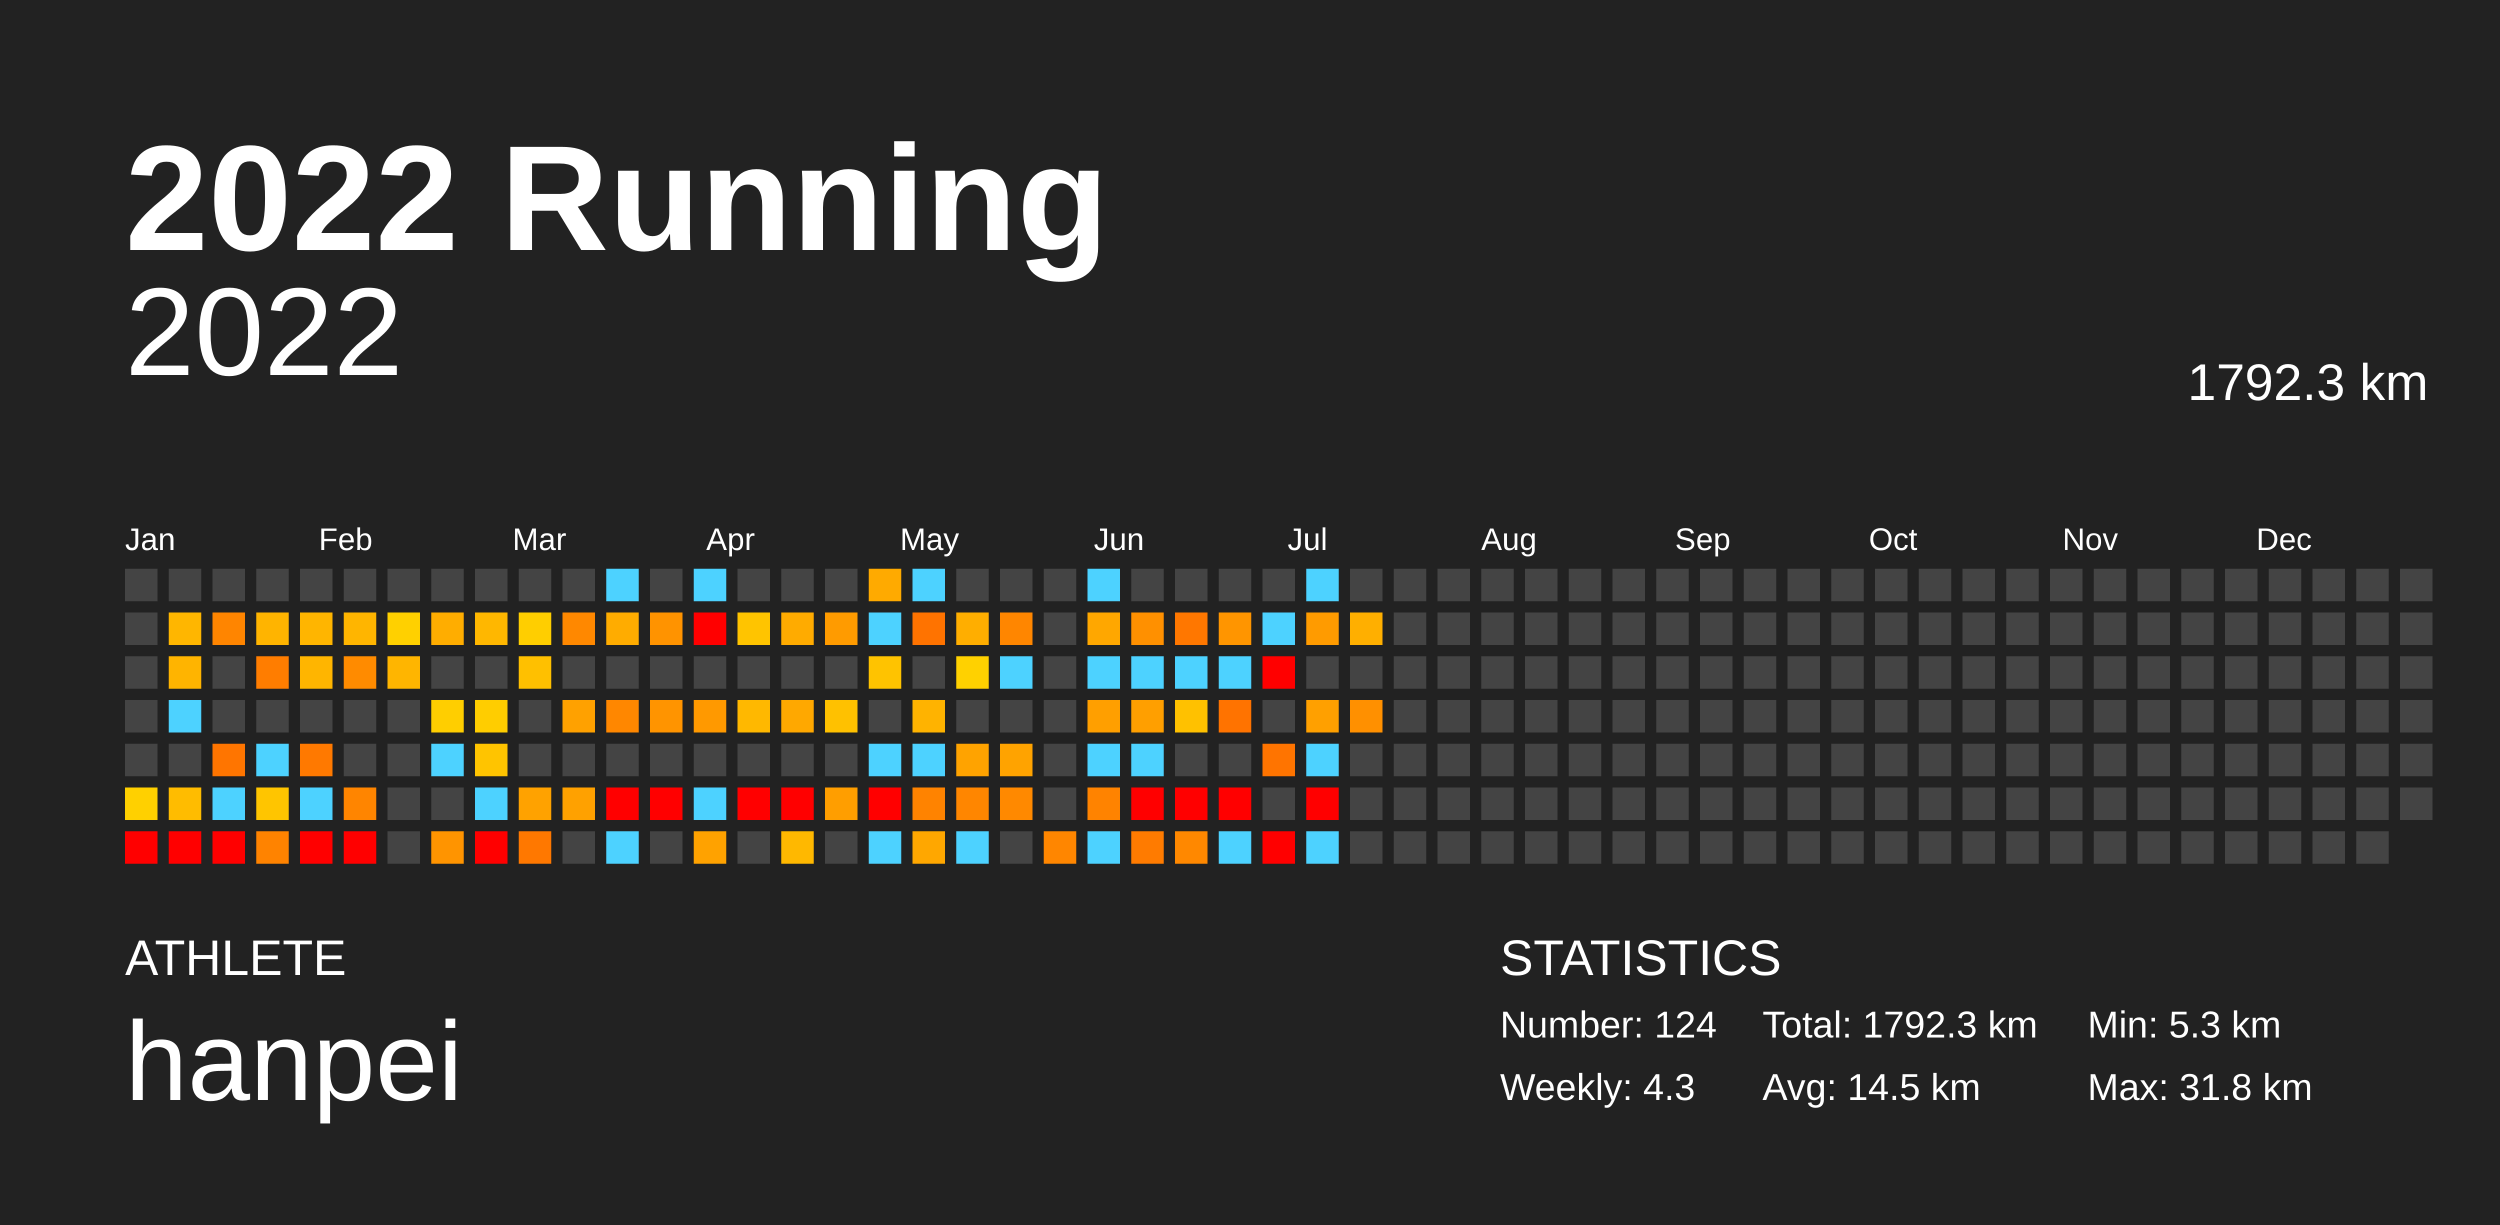
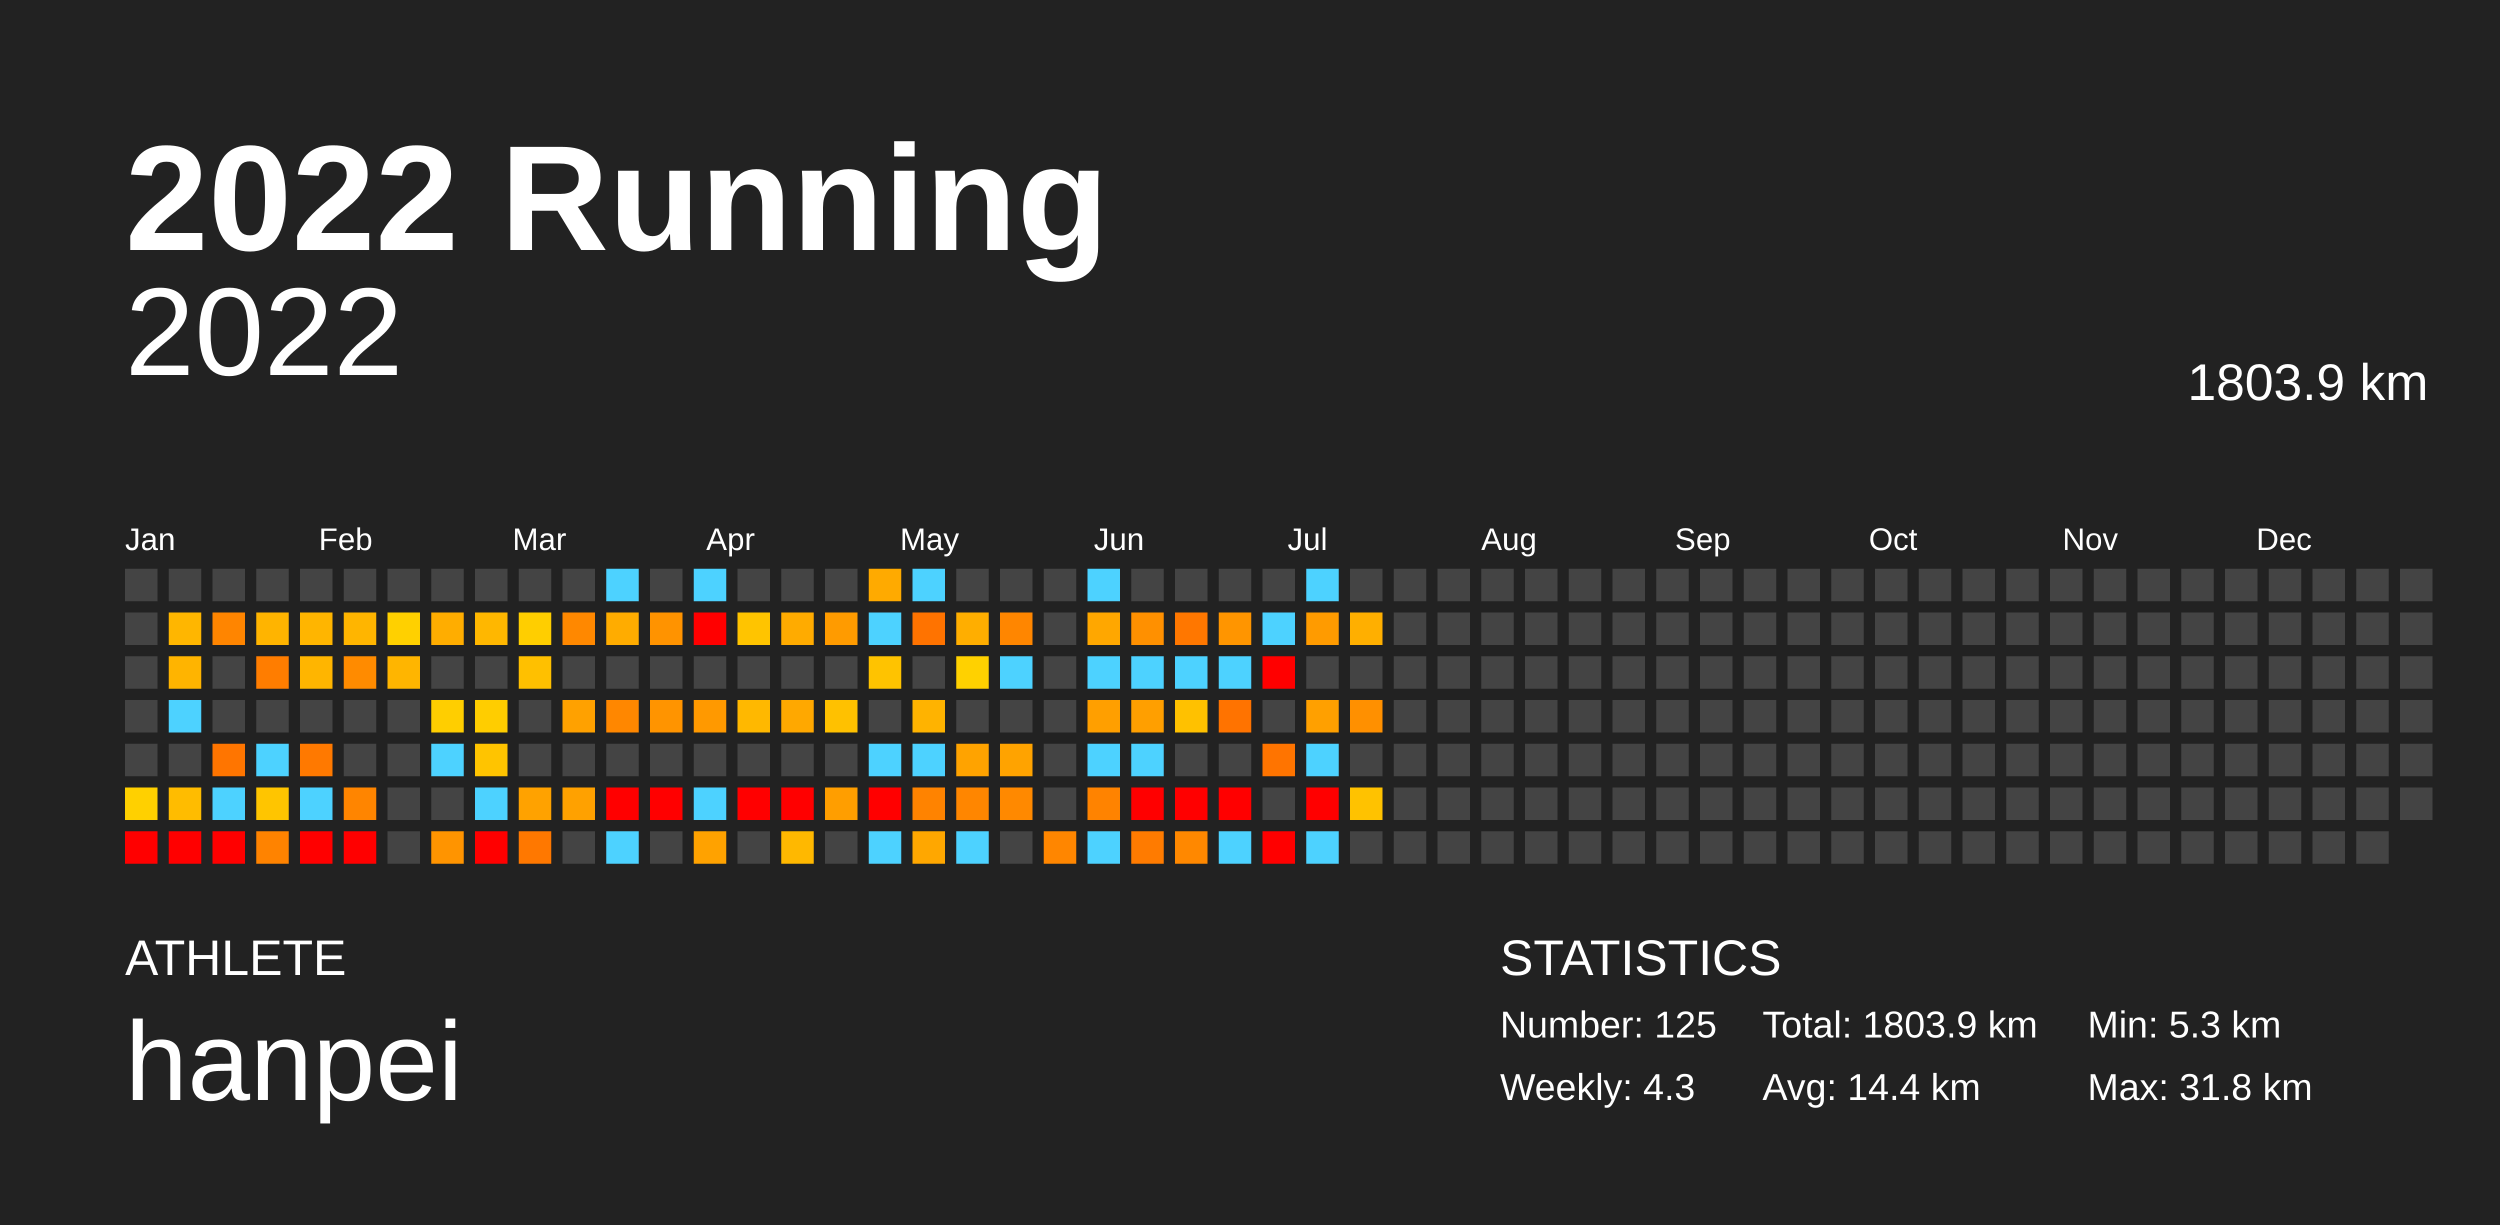
<svg xmlns="http://www.w3.org/2000/svg" baseProfile="full" height="98mm" version="1.1" viewBox="0,0,200,98" width="200mm">
  <defs />
  <rect fill="#222222" height="98" width="200" x="0" y="0" />
  <text fill="#FFFFFF" style="font-size:12px; font-family:Arial; font-weight:bold;" x="10" y="20">2022 Running</text>
  <text fill="#FFFFFF" style="font-size:4px; font-family:Arial" x="10" y="78">ATHLETE</text>
  <text fill="#FFFFFF" style="font-size:9px; font-family:Arial" x="10" y="88">hanpei</text>
  <text fill="#FFFFFF" style="font-size:4px; font-family:Arial" x="120" y="78">STATISTICS</text>
-   <text fill="#FFFFFF" style="font-size:3px; font-family:Arial" x="120" y="83">Number: 124</text>
+   <text fill="#FFFFFF" style="font-size:3px; font-family:Arial" x="120" y="83">Number: 125</text>
  <text fill="#FFFFFF" style="font-size:3px; font-family:Arial" x="120" y="88">Weekly: 4.3</text>
-   <text fill="#FFFFFF" style="font-size:3px; font-family:Arial" x="141" y="83">Total: 1792.3 km</text>
-   <text fill="#FFFFFF" style="font-size:3px; font-family:Arial" x="141" y="88">Avg: 14.5 km</text>
+   <text fill="#FFFFFF" style="font-size:3px; font-family:Arial" x="141" y="83">Total: 1803.9 km</text>
+   <text fill="#FFFFFF" style="font-size:3px; font-family:Arial" x="141" y="88">Avg: 14.4 km</text>
  <text fill="#FFFFFF" style="font-size:3px; font-family:Arial" x="167" y="83">Min: 5.3 km</text>
  <text fill="#FFFFFF" style="font-size:3px; font-family:Arial" x="167" y="88">Max: 31.8 km</text>
  <text alignment-baseline="hanging" fill="#FFFFFF" style="font-size:10.0px; font-family:Arial;" x="10" y="30">2022</text>
-   <text alignment-baseline="hanging" fill="#FFFFFF" style="font-size:4.125px; font-family:Arial;" x="175" y="32">1792.3 km</text>
+   <text alignment-baseline="hanging" fill="#FFFFFF" style="font-size:4.125px; font-family:Arial;" x="175" y="32">1803.9 km</text>
  <text fill="#FFFFFF" style="font-size:2.5px; font-family:Arial" x="10.0" y="44">Jan</text>
  <text fill="#FFFFFF" style="font-size:2.5px; font-family:Arial" x="25.5" y="44">Feb</text>
  <text fill="#FFFFFF" style="font-size:2.5px; font-family:Arial" x="41.0" y="44">Mar</text>
  <text fill="#FFFFFF" style="font-size:2.5px; font-family:Arial" x="56.5" y="44">Apr</text>
  <text fill="#FFFFFF" style="font-size:2.5px; font-family:Arial" x="72.0" y="44">May</text>
  <text fill="#FFFFFF" style="font-size:2.5px; font-family:Arial" x="87.5" y="44">Jun</text>
  <text fill="#FFFFFF" style="font-size:2.5px; font-family:Arial" x="103.0" y="44">Jul</text>
  <text fill="#FFFFFF" style="font-size:2.5px; font-family:Arial" x="118.5" y="44">Aug</text>
  <text fill="#FFFFFF" style="font-size:2.5px; font-family:Arial" x="134.0" y="44">Sep</text>
  <text fill="#FFFFFF" style="font-size:2.5px; font-family:Arial" x="149.5" y="44">Oct</text>
  <text fill="#FFFFFF" style="font-size:2.5px; font-family:Arial" x="165.0" y="44">Nov</text>
  <text fill="#FFFFFF" style="font-size:2.5px; font-family:Arial" x="180.5" y="44">Dec</text>
  <rect fill="#444444" height="2.6" width="2.6" x="10.0" y="45.5" />
  <rect fill="#444444" height="2.6" width="2.6" x="10.0" y="49.0" />
  <rect fill="#444444" height="2.6" width="2.6" x="10.0" y="52.5" />
  <rect fill="#444444" height="2.6" width="2.6" x="10.0" y="56.0" />
  <rect fill="#444444" height="2.6" width="2.6" x="10.0" y="59.5" />
  <rect fill="#ffd000" height="2.6" width="2.6" x="10.0" y="63.0" />
  <rect fill="red" height="2.6" width="2.6" x="10.0" y="66.5" />
  <rect fill="#444444" height="2.6" width="2.6" x="13.5" y="45.5" />
  <rect fill="#ffb600" height="2.6" width="2.6" x="13.5" y="49.0" />
  <rect fill="#ffb400" height="2.6" width="2.6" x="13.5" y="52.5" />
  <rect fill="#4dd2ff" height="2.6" width="2.6" x="13.5" y="56.0" />
  <rect fill="#444444" height="2.6" width="2.6" x="13.5" y="59.5" />
  <rect fill="#ffbc00" height="2.6" width="2.6" x="13.5" y="63.0" />
  <rect fill="red" height="2.6" width="2.6" x="13.5" y="66.5" />
  <rect fill="#444444" height="2.6" width="2.6" x="17.0" y="45.5" />
  <rect fill="#ff8500" height="2.6" width="2.6" x="17.0" y="49.0" />
  <rect fill="#444444" height="2.6" width="2.6" x="17.0" y="52.5" />
  <rect fill="#444444" height="2.6" width="2.6" x="17.0" y="56.0" />
  <rect fill="#ff7500" height="2.6" width="2.6" x="17.0" y="59.5" />
  <rect fill="#4dd2ff" height="2.6" width="2.6" x="17.0" y="63.0" />
  <rect fill="red" height="2.6" width="2.6" x="17.0" y="66.5" />
  <rect fill="#444444" height="2.6" width="2.6" x="20.5" y="45.5" />
  <rect fill="#ffb400" height="2.6" width="2.6" x="20.5" y="49.0" />
  <rect fill="#ff7d00" height="2.6" width="2.6" x="20.5" y="52.5" />
  <rect fill="#444444" height="2.6" width="2.6" x="20.5" y="56.0" />
  <rect fill="#4dd2ff" height="2.6" width="2.6" x="20.5" y="59.5" />
  <rect fill="#ffc500" height="2.6" width="2.6" x="20.5" y="63.0" />
  <rect fill="#ff8300" height="2.6" width="2.6" x="20.5" y="66.5" />
  <rect fill="#444444" height="2.6" width="2.6" x="24.0" y="45.5" />
  <rect fill="#ffb500" height="2.6" width="2.6" x="24.0" y="49.0" />
  <rect fill="#ffb500" height="2.6" width="2.6" x="24.0" y="52.5" />
  <rect fill="#444444" height="2.6" width="2.6" x="24.0" y="56.0" />
  <rect fill="#ff7900" height="2.6" width="2.6" x="24.0" y="59.5" />
  <rect fill="#4dd2ff" height="2.6" width="2.6" x="24.0" y="63.0" />
  <rect fill="red" height="2.6" width="2.6" x="24.0" y="66.5" />
  <rect fill="#444444" height="2.6" width="2.6" x="27.5" y="45.5" />
  <rect fill="#ffb500" height="2.6" width="2.6" x="27.5" y="49.0" />
  <rect fill="#ff8b00" height="2.6" width="2.6" x="27.5" y="52.5" />
  <rect fill="#444444" height="2.6" width="2.6" x="27.5" y="56.0" />
  <rect fill="#444444" height="2.6" width="2.6" x="27.5" y="59.5" />
  <rect fill="#ff8500" height="2.6" width="2.6" x="27.5" y="63.0" />
  <rect fill="red" height="2.6" width="2.6" x="27.5" y="66.5" />
  <rect fill="#444444" height="2.6" width="2.6" x="31.0" y="45.5" />
  <rect fill="#ffd000" height="2.6" width="2.6" x="31.0" y="49.0" />
  <rect fill="#ffb500" height="2.6" width="2.6" x="31.0" y="52.5" />
  <rect fill="#444444" height="2.6" width="2.6" x="31.0" y="56.0" />
  <rect fill="#444444" height="2.6" width="2.6" x="31.0" y="59.5" />
  <rect fill="#444444" height="2.6" width="2.6" x="31.0" y="63.0" />
  <rect fill="#444444" height="2.6" width="2.6" x="31.0" y="66.5" />
  <rect fill="#444444" height="2.6" width="2.6" x="34.5" y="45.5" />
  <rect fill="#ffad00" height="2.6" width="2.6" x="34.5" y="49.0" />
  <rect fill="#444444" height="2.6" width="2.6" x="34.5" y="52.5" />
  <rect fill="#ffce00" height="2.6" width="2.6" x="34.5" y="56.0" />
  <rect fill="#4dd2ff" height="2.6" width="2.6" x="34.5" y="59.5" />
  <rect fill="#444444" height="2.6" width="2.6" x="34.5" y="63.0" />
  <rect fill="#ff9400" height="2.6" width="2.6" x="34.5" y="66.5" />
  <rect fill="#444444" height="2.6" width="2.6" x="38.0" y="45.5" />
  <rect fill="#ffb700" height="2.6" width="2.6" x="38.0" y="49.0" />
  <rect fill="#444444" height="2.6" width="2.6" x="38.0" y="52.5" />
  <rect fill="#ffcd00" height="2.6" width="2.6" x="38.0" y="56.0" />
  <rect fill="#ffc400" height="2.6" width="2.6" x="38.0" y="59.5" />
  <rect fill="#4dd2ff" height="2.6" width="2.6" x="38.0" y="63.0" />
  <rect fill="red" height="2.6" width="2.6" x="38.0" y="66.5" />
  <rect fill="#444444" height="2.6" width="2.6" x="41.5" y="45.5" />
  <rect fill="#ffce00" height="2.6" width="2.6" x="41.5" y="49.0" />
  <rect fill="#ffc000" height="2.6" width="2.6" x="41.5" y="52.5" />
  <rect fill="#444444" height="2.6" width="2.6" x="41.5" y="56.0" />
  <rect fill="#444444" height="2.6" width="2.6" x="41.5" y="59.5" />
  <rect fill="#ffa200" height="2.6" width="2.6" x="41.5" y="63.0" />
  <rect fill="#ff7800" height="2.6" width="2.6" x="41.5" y="66.5" />
  <rect fill="#444444" height="2.6" width="2.6" x="45.0" y="45.5" />
  <rect fill="#ff8800" height="2.6" width="2.6" x="45.0" y="49.0" />
  <rect fill="#444444" height="2.6" width="2.6" x="45.0" y="52.5" />
  <rect fill="#ffa100" height="2.6" width="2.6" x="45.0" y="56.0" />
  <rect fill="#444444" height="2.6" width="2.6" x="45.0" y="59.5" />
  <rect fill="#ffa100" height="2.6" width="2.6" x="45.0" y="63.0" />
  <rect fill="#444444" height="2.6" width="2.6" x="45.0" y="66.5" />
  <rect fill="#4dd2ff" height="2.6" width="2.6" x="48.5" y="45.5" />
  <rect fill="#ffac00" height="2.6" width="2.6" x="48.5" y="49.0" />
  <rect fill="#444444" height="2.6" width="2.6" x="48.5" y="52.5" />
  <rect fill="#ff8700" height="2.6" width="2.6" x="48.5" y="56.0" />
  <rect fill="#444444" height="2.6" width="2.6" x="48.5" y="59.5" />
  <rect fill="red" height="2.6" width="2.6" x="48.5" y="63.0" />
  <rect fill="#4dd2ff" height="2.6" width="2.6" x="48.5" y="66.5" />
  <rect fill="#444444" height="2.6" width="2.6" x="52.0" y="45.5" />
  <rect fill="#ff9300" height="2.6" width="2.6" x="52.0" y="49.0" />
  <rect fill="#444444" height="2.6" width="2.6" x="52.0" y="52.5" />
  <rect fill="#ff9400" height="2.6" width="2.6" x="52.0" y="56.0" />
  <rect fill="#444444" height="2.6" width="2.6" x="52.0" y="59.5" />
  <rect fill="red" height="2.6" width="2.6" x="52.0" y="63.0" />
  <rect fill="#444444" height="2.6" width="2.6" x="52.0" y="66.5" />
  <rect fill="#4dd2ff" height="2.6" width="2.6" x="55.5" y="45.5" />
  <rect fill="red" height="2.6" width="2.6" x="55.5" y="49.0" />
  <rect fill="#444444" height="2.6" width="2.6" x="55.5" y="52.5" />
  <rect fill="#ff9900" height="2.6" width="2.6" x="55.5" y="56.0" />
  <rect fill="#444444" height="2.6" width="2.6" x="55.5" y="59.5" />
  <rect fill="#4dd2ff" height="2.6" width="2.6" x="55.5" y="63.0" />
  <rect fill="#ffa200" height="2.6" width="2.6" x="55.5" y="66.5" />
  <rect fill="#444444" height="2.6" width="2.6" x="59.0" y="45.5" />
  <rect fill="#ffc400" height="2.6" width="2.6" x="59.0" y="49.0" />
  <rect fill="#444444" height="2.6" width="2.6" x="59.0" y="52.5" />
  <rect fill="#ffb800" height="2.6" width="2.6" x="59.0" y="56.0" />
  <rect fill="#444444" height="2.6" width="2.6" x="59.0" y="59.5" />
  <rect fill="red" height="2.6" width="2.6" x="59.0" y="63.0" />
  <rect fill="#444444" height="2.6" width="2.6" x="59.0" y="66.5" />
  <rect fill="#444444" height="2.6" width="2.6" x="62.5" y="45.5" />
  <rect fill="#ffab00" height="2.6" width="2.6" x="62.5" y="49.0" />
  <rect fill="#444444" height="2.6" width="2.6" x="62.5" y="52.5" />
  <rect fill="#ffa800" height="2.6" width="2.6" x="62.5" y="56.0" />
  <rect fill="#444444" height="2.6" width="2.6" x="62.5" y="59.5" />
  <rect fill="red" height="2.6" width="2.6" x="62.5" y="63.0" />
  <rect fill="#ffb800" height="2.6" width="2.6" x="62.5" y="66.5" />
  <rect fill="#444444" height="2.6" width="2.6" x="66.0" y="45.5" />
  <rect fill="#ff9b00" height="2.6" width="2.6" x="66.0" y="49.0" />
  <rect fill="#444444" height="2.6" width="2.6" x="66.0" y="52.5" />
  <rect fill="#ffc100" height="2.6" width="2.6" x="66.0" y="56.0" />
  <rect fill="#444444" height="2.6" width="2.6" x="66.0" y="59.5" />
  <rect fill="#ff9e00" height="2.6" width="2.6" x="66.0" y="63.0" />
  <rect fill="#444444" height="2.6" width="2.6" x="66.0" y="66.5" />
  <rect fill="#ffaa00" height="2.6" width="2.6" x="69.5" y="45.5" />
  <rect fill="#4dd2ff" height="2.6" width="2.6" x="69.5" y="49.0" />
  <rect fill="#ffc300" height="2.6" width="2.6" x="69.5" y="52.5" />
  <rect fill="#444444" height="2.6" width="2.6" x="69.5" y="56.0" />
  <rect fill="#4dd2ff" height="2.6" width="2.6" x="69.5" y="59.5" />
  <rect fill="red" height="2.6" width="2.6" x="69.5" y="63.0" />
  <rect fill="#4dd2ff" height="2.6" width="2.6" x="69.5" y="66.5" />
  <rect fill="#4dd2ff" height="2.6" width="2.6" x="73.0" y="45.5" />
  <rect fill="#ff7300" height="2.6" width="2.6" x="73.0" y="49.0" />
  <rect fill="#444444" height="2.6" width="2.6" x="73.0" y="52.5" />
  <rect fill="#ffb300" height="2.6" width="2.6" x="73.0" y="56.0" />
  <rect fill="#4dd2ff" height="2.6" width="2.6" x="73.0" y="59.5" />
  <rect fill="#ff8300" height="2.6" width="2.6" x="73.0" y="63.0" />
  <rect fill="#ffa700" height="2.6" width="2.6" x="73.0" y="66.5" />
  <rect fill="#444444" height="2.6" width="2.6" x="76.5" y="45.5" />
  <rect fill="#ffae00" height="2.6" width="2.6" x="76.5" y="49.0" />
  <rect fill="#ffd100" height="2.6" width="2.6" x="76.5" y="52.5" />
  <rect fill="#444444" height="2.6" width="2.6" x="76.5" y="56.0" />
  <rect fill="#ffa300" height="2.6" width="2.6" x="76.5" y="59.5" />
  <rect fill="#ff8600" height="2.6" width="2.6" x="76.5" y="63.0" />
  <rect fill="#4dd2ff" height="2.6" width="2.6" x="76.5" y="66.5" />
  <rect fill="#444444" height="2.6" width="2.6" x="80.0" y="45.5" />
  <rect fill="#ff8600" height="2.6" width="2.6" x="80.0" y="49.0" />
  <rect fill="#4dd2ff" height="2.6" width="2.6" x="80.0" y="52.5" />
  <rect fill="#444444" height="2.6" width="2.6" x="80.0" y="56.0" />
  <rect fill="#ffa300" height="2.6" width="2.6" x="80.0" y="59.5" />
  <rect fill="#ff8900" height="2.6" width="2.6" x="80.0" y="63.0" />
  <rect fill="#444444" height="2.6" width="2.6" x="80.0" y="66.5" />
  <rect fill="#444444" height="2.6" width="2.6" x="83.5" y="45.5" />
  <rect fill="#444444" height="2.6" width="2.6" x="83.5" y="49.0" />
  <rect fill="#444444" height="2.6" width="2.6" x="83.5" y="52.5" />
  <rect fill="#444444" height="2.6" width="2.6" x="83.5" y="56.0" />
  <rect fill="#444444" height="2.6" width="2.6" x="83.5" y="59.5" />
  <rect fill="#444444" height="2.6" width="2.6" x="83.5" y="63.0" />
  <rect fill="#ff8600" height="2.6" width="2.6" x="83.5" y="66.5" />
  <rect fill="#4dd2ff" height="2.6" width="2.6" x="87.0" y="45.5" />
  <rect fill="#ffa700" height="2.6" width="2.6" x="87.0" y="49.0" />
  <rect fill="#4dd2ff" height="2.6" width="2.6" x="87.0" y="52.5" />
  <rect fill="#ff9f00" height="2.6" width="2.6" x="87.0" y="56.0" />
  <rect fill="#4dd2ff" height="2.6" width="2.6" x="87.0" y="59.5" />
  <rect fill="#ff8300" height="2.6" width="2.6" x="87.0" y="63.0" />
  <rect fill="#4dd2ff" height="2.6" width="2.6" x="87.0" y="66.5" />
  <rect fill="#444444" height="2.6" width="2.6" x="90.5" y="45.5" />
  <rect fill="#ff9000" height="2.6" width="2.6" x="90.5" y="49.0" />
  <rect fill="#4dd2ff" height="2.6" width="2.6" x="90.5" y="52.5" />
  <rect fill="#ff9f00" height="2.6" width="2.6" x="90.5" y="56.0" />
  <rect fill="#4dd2ff" height="2.6" width="2.6" x="90.5" y="59.5" />
  <rect fill="red" height="2.6" width="2.6" x="90.5" y="63.0" />
  <rect fill="#ff7b00" height="2.6" width="2.6" x="90.5" y="66.5" />
  <rect fill="#444444" height="2.6" width="2.6" x="94.0" y="45.5" />
  <rect fill="#ff7700" height="2.6" width="2.6" x="94.0" y="49.0" />
  <rect fill="#4dd2ff" height="2.6" width="2.6" x="94.0" y="52.5" />
  <rect fill="#ffc100" height="2.6" width="2.6" x="94.0" y="56.0" />
  <rect fill="#444444" height="2.6" width="2.6" x="94.0" y="59.5" />
  <rect fill="red" height="2.6" width="2.6" x="94.0" y="63.0" />
  <rect fill="#ff8800" height="2.6" width="2.6" x="94.0" y="66.5" />
  <rect fill="#444444" height="2.6" width="2.6" x="97.5" y="45.5" />
  <rect fill="#ff9500" height="2.6" width="2.6" x="97.5" y="49.0" />
  <rect fill="#4dd2ff" height="2.6" width="2.6" x="97.5" y="52.5" />
  <rect fill="#ff7300" height="2.6" width="2.6" x="97.5" y="56.0" />
  <rect fill="#444444" height="2.6" width="2.6" x="97.5" y="59.5" />
  <rect fill="red" height="2.6" width="2.6" x="97.5" y="63.0" />
  <rect fill="#4dd2ff" height="2.6" width="2.6" x="97.5" y="66.5" />
  <rect fill="#444444" height="2.6" width="2.6" x="101.0" y="45.5" />
  <rect fill="#4dd2ff" height="2.6" width="2.6" x="101.0" y="49.0" />
  <rect fill="red" height="2.6" width="2.6" x="101.0" y="52.5" />
  <rect fill="#444444" height="2.6" width="2.6" x="101.0" y="56.0" />
  <rect fill="#ff7400" height="2.6" width="2.6" x="101.0" y="59.5" />
  <rect fill="#444444" height="2.6" width="2.6" x="101.0" y="63.0" />
  <rect fill="red" height="2.6" width="2.6" x="101.0" y="66.5" />
  <rect fill="#4dd2ff" height="2.6" width="2.6" x="104.5" y="45.5" />
  <rect fill="#ff9b00" height="2.6" width="2.6" x="104.5" y="49.0" />
  <rect fill="#444444" height="2.6" width="2.6" x="104.5" y="52.5" />
  <rect fill="#ffa000" height="2.6" width="2.6" x="104.5" y="56.0" />
  <rect fill="#4dd2ff" height="2.6" width="2.6" x="104.5" y="59.5" />
  <rect fill="red" height="2.6" width="2.6" x="104.5" y="63.0" />
  <rect fill="#4dd2ff" height="2.6" width="2.6" x="104.5" y="66.5" />
  <rect fill="#444444" height="2.6" width="2.6" x="108.0" y="45.5" />
  <rect fill="#ffaf00" height="2.6" width="2.6" x="108.0" y="49.0" />
  <rect fill="#444444" height="2.6" width="2.6" x="108.0" y="52.5" />
  <rect fill="#ff9000" height="2.6" width="2.6" x="108.0" y="56.0" />
  <rect fill="#444444" height="2.6" width="2.6" x="108.0" y="59.5" />
-   <rect fill="#444444" height="2.6" width="2.6" x="108.0" y="63.0" />
+   <rect fill="#ffc200" height="2.6" width="2.6" x="108.0" y="63.0" />
  <rect fill="#444444" height="2.6" width="2.6" x="108.0" y="66.5" />
  <rect fill="#444444" height="2.6" width="2.6" x="111.5" y="45.5" />
  <rect fill="#444444" height="2.6" width="2.6" x="111.5" y="49.0" />
  <rect fill="#444444" height="2.6" width="2.6" x="111.5" y="52.5" />
  <rect fill="#444444" height="2.6" width="2.6" x="111.5" y="56.0" />
  <rect fill="#444444" height="2.6" width="2.6" x="111.5" y="59.5" />
  <rect fill="#444444" height="2.6" width="2.6" x="111.5" y="63.0" />
  <rect fill="#444444" height="2.6" width="2.6" x="111.5" y="66.5" />
  <rect fill="#444444" height="2.6" width="2.6" x="115.0" y="45.5" />
  <rect fill="#444444" height="2.6" width="2.6" x="115.0" y="49.0" />
  <rect fill="#444444" height="2.6" width="2.6" x="115.0" y="52.5" />
  <rect fill="#444444" height="2.6" width="2.6" x="115.0" y="56.0" />
  <rect fill="#444444" height="2.6" width="2.6" x="115.0" y="59.5" />
  <rect fill="#444444" height="2.6" width="2.6" x="115.0" y="63.0" />
  <rect fill="#444444" height="2.6" width="2.6" x="115.0" y="66.5" />
  <rect fill="#444444" height="2.6" width="2.6" x="118.5" y="45.5" />
  <rect fill="#444444" height="2.6" width="2.6" x="118.5" y="49.0" />
  <rect fill="#444444" height="2.6" width="2.6" x="118.5" y="52.5" />
  <rect fill="#444444" height="2.6" width="2.6" x="118.5" y="56.0" />
  <rect fill="#444444" height="2.6" width="2.6" x="118.5" y="59.5" />
  <rect fill="#444444" height="2.6" width="2.6" x="118.5" y="63.0" />
  <rect fill="#444444" height="2.6" width="2.6" x="118.5" y="66.5" />
  <rect fill="#444444" height="2.6" width="2.6" x="122.0" y="45.5" />
  <rect fill="#444444" height="2.6" width="2.6" x="122.0" y="49.0" />
  <rect fill="#444444" height="2.6" width="2.6" x="122.0" y="52.5" />
  <rect fill="#444444" height="2.6" width="2.6" x="122.0" y="56.0" />
  <rect fill="#444444" height="2.6" width="2.6" x="122.0" y="59.5" />
  <rect fill="#444444" height="2.6" width="2.6" x="122.0" y="63.0" />
  <rect fill="#444444" height="2.6" width="2.6" x="122.0" y="66.5" />
  <rect fill="#444444" height="2.6" width="2.6" x="125.5" y="45.5" />
  <rect fill="#444444" height="2.6" width="2.6" x="125.5" y="49.0" />
  <rect fill="#444444" height="2.6" width="2.6" x="125.5" y="52.5" />
  <rect fill="#444444" height="2.6" width="2.6" x="125.5" y="56.0" />
  <rect fill="#444444" height="2.6" width="2.6" x="125.5" y="59.5" />
  <rect fill="#444444" height="2.6" width="2.6" x="125.5" y="63.0" />
  <rect fill="#444444" height="2.6" width="2.6" x="125.5" y="66.5" />
  <rect fill="#444444" height="2.6" width="2.6" x="129.0" y="45.5" />
  <rect fill="#444444" height="2.6" width="2.6" x="129.0" y="49.0" />
  <rect fill="#444444" height="2.6" width="2.6" x="129.0" y="52.5" />
  <rect fill="#444444" height="2.6" width="2.6" x="129.0" y="56.0" />
  <rect fill="#444444" height="2.6" width="2.6" x="129.0" y="59.5" />
  <rect fill="#444444" height="2.6" width="2.6" x="129.0" y="63.0" />
  <rect fill="#444444" height="2.6" width="2.6" x="129.0" y="66.5" />
  <rect fill="#444444" height="2.6" width="2.6" x="132.5" y="45.5" />
  <rect fill="#444444" height="2.6" width="2.6" x="132.5" y="49.0" />
  <rect fill="#444444" height="2.6" width="2.6" x="132.5" y="52.5" />
  <rect fill="#444444" height="2.6" width="2.6" x="132.5" y="56.0" />
  <rect fill="#444444" height="2.6" width="2.6" x="132.5" y="59.5" />
  <rect fill="#444444" height="2.6" width="2.6" x="132.5" y="63.0" />
  <rect fill="#444444" height="2.6" width="2.6" x="132.5" y="66.5" />
  <rect fill="#444444" height="2.6" width="2.6" x="136.0" y="45.5" />
  <rect fill="#444444" height="2.6" width="2.6" x="136.0" y="49.0" />
  <rect fill="#444444" height="2.6" width="2.6" x="136.0" y="52.5" />
  <rect fill="#444444" height="2.6" width="2.6" x="136.0" y="56.0" />
  <rect fill="#444444" height="2.6" width="2.6" x="136.0" y="59.5" />
  <rect fill="#444444" height="2.6" width="2.6" x="136.0" y="63.0" />
  <rect fill="#444444" height="2.6" width="2.6" x="136.0" y="66.5" />
  <rect fill="#444444" height="2.6" width="2.6" x="139.5" y="45.5" />
  <rect fill="#444444" height="2.6" width="2.6" x="139.5" y="49.0" />
  <rect fill="#444444" height="2.6" width="2.6" x="139.5" y="52.5" />
  <rect fill="#444444" height="2.6" width="2.6" x="139.5" y="56.0" />
  <rect fill="#444444" height="2.6" width="2.6" x="139.5" y="59.5" />
  <rect fill="#444444" height="2.6" width="2.6" x="139.5" y="63.0" />
  <rect fill="#444444" height="2.6" width="2.6" x="139.5" y="66.5" />
  <rect fill="#444444" height="2.6" width="2.6" x="143.0" y="45.5" />
  <rect fill="#444444" height="2.6" width="2.6" x="143.0" y="49.0" />
  <rect fill="#444444" height="2.6" width="2.6" x="143.0" y="52.5" />
  <rect fill="#444444" height="2.6" width="2.6" x="143.0" y="56.0" />
  <rect fill="#444444" height="2.6" width="2.6" x="143.0" y="59.5" />
  <rect fill="#444444" height="2.6" width="2.6" x="143.0" y="63.0" />
  <rect fill="#444444" height="2.6" width="2.6" x="143.0" y="66.5" />
  <rect fill="#444444" height="2.6" width="2.6" x="146.5" y="45.5" />
  <rect fill="#444444" height="2.6" width="2.6" x="146.5" y="49.0" />
  <rect fill="#444444" height="2.6" width="2.6" x="146.5" y="52.5" />
  <rect fill="#444444" height="2.6" width="2.6" x="146.5" y="56.0" />
  <rect fill="#444444" height="2.6" width="2.6" x="146.5" y="59.5" />
  <rect fill="#444444" height="2.6" width="2.6" x="146.5" y="63.0" />
  <rect fill="#444444" height="2.6" width="2.6" x="146.5" y="66.5" />
  <rect fill="#444444" height="2.6" width="2.6" x="150.0" y="45.5" />
  <rect fill="#444444" height="2.6" width="2.6" x="150.0" y="49.0" />
  <rect fill="#444444" height="2.6" width="2.6" x="150.0" y="52.5" />
  <rect fill="#444444" height="2.6" width="2.6" x="150.0" y="56.0" />
  <rect fill="#444444" height="2.6" width="2.6" x="150.0" y="59.5" />
  <rect fill="#444444" height="2.6" width="2.6" x="150.0" y="63.0" />
  <rect fill="#444444" height="2.6" width="2.6" x="150.0" y="66.5" />
  <rect fill="#444444" height="2.6" width="2.6" x="153.5" y="45.5" />
  <rect fill="#444444" height="2.6" width="2.6" x="153.5" y="49.0" />
  <rect fill="#444444" height="2.6" width="2.6" x="153.5" y="52.5" />
  <rect fill="#444444" height="2.6" width="2.6" x="153.5" y="56.0" />
  <rect fill="#444444" height="2.6" width="2.6" x="153.5" y="59.5" />
  <rect fill="#444444" height="2.6" width="2.6" x="153.5" y="63.0" />
  <rect fill="#444444" height="2.6" width="2.6" x="153.5" y="66.5" />
  <rect fill="#444444" height="2.6" width="2.6" x="157.0" y="45.5" />
  <rect fill="#444444" height="2.6" width="2.6" x="157.0" y="49.0" />
  <rect fill="#444444" height="2.6" width="2.6" x="157.0" y="52.5" />
  <rect fill="#444444" height="2.6" width="2.6" x="157.0" y="56.0" />
  <rect fill="#444444" height="2.6" width="2.6" x="157.0" y="59.5" />
  <rect fill="#444444" height="2.6" width="2.6" x="157.0" y="63.0" />
  <rect fill="#444444" height="2.6" width="2.6" x="157.0" y="66.5" />
  <rect fill="#444444" height="2.6" width="2.6" x="160.5" y="45.5" />
  <rect fill="#444444" height="2.6" width="2.6" x="160.5" y="49.0" />
  <rect fill="#444444" height="2.6" width="2.6" x="160.5" y="52.5" />
  <rect fill="#444444" height="2.6" width="2.6" x="160.5" y="56.0" />
  <rect fill="#444444" height="2.6" width="2.6" x="160.5" y="59.5" />
  <rect fill="#444444" height="2.6" width="2.6" x="160.5" y="63.0" />
  <rect fill="#444444" height="2.6" width="2.6" x="160.5" y="66.5" />
  <rect fill="#444444" height="2.6" width="2.6" x="164.0" y="45.5" />
  <rect fill="#444444" height="2.6" width="2.6" x="164.0" y="49.0" />
  <rect fill="#444444" height="2.6" width="2.6" x="164.0" y="52.5" />
  <rect fill="#444444" height="2.6" width="2.6" x="164.0" y="56.0" />
  <rect fill="#444444" height="2.6" width="2.6" x="164.0" y="59.5" />
  <rect fill="#444444" height="2.6" width="2.6" x="164.0" y="63.0" />
  <rect fill="#444444" height="2.6" width="2.6" x="164.0" y="66.5" />
  <rect fill="#444444" height="2.6" width="2.6" x="167.5" y="45.5" />
  <rect fill="#444444" height="2.6" width="2.6" x="167.5" y="49.0" />
  <rect fill="#444444" height="2.6" width="2.6" x="167.5" y="52.5" />
  <rect fill="#444444" height="2.6" width="2.6" x="167.5" y="56.0" />
  <rect fill="#444444" height="2.6" width="2.6" x="167.5" y="59.5" />
  <rect fill="#444444" height="2.6" width="2.6" x="167.5" y="63.0" />
  <rect fill="#444444" height="2.6" width="2.6" x="167.5" y="66.5" />
  <rect fill="#444444" height="2.6" width="2.6" x="171.0" y="45.5" />
  <rect fill="#444444" height="2.6" width="2.6" x="171.0" y="49.0" />
  <rect fill="#444444" height="2.6" width="2.6" x="171.0" y="52.5" />
  <rect fill="#444444" height="2.6" width="2.6" x="171.0" y="56.0" />
  <rect fill="#444444" height="2.6" width="2.6" x="171.0" y="59.5" />
  <rect fill="#444444" height="2.6" width="2.6" x="171.0" y="63.0" />
  <rect fill="#444444" height="2.6" width="2.6" x="171.0" y="66.5" />
  <rect fill="#444444" height="2.6" width="2.6" x="174.5" y="45.5" />
  <rect fill="#444444" height="2.6" width="2.6" x="174.5" y="49.0" />
  <rect fill="#444444" height="2.6" width="2.6" x="174.5" y="52.5" />
  <rect fill="#444444" height="2.6" width="2.6" x="174.5" y="56.0" />
  <rect fill="#444444" height="2.6" width="2.6" x="174.5" y="59.5" />
  <rect fill="#444444" height="2.6" width="2.6" x="174.5" y="63.0" />
  <rect fill="#444444" height="2.6" width="2.6" x="174.5" y="66.5" />
  <rect fill="#444444" height="2.6" width="2.6" x="178.0" y="45.5" />
  <rect fill="#444444" height="2.6" width="2.6" x="178.0" y="49.0" />
  <rect fill="#444444" height="2.6" width="2.6" x="178.0" y="52.5" />
  <rect fill="#444444" height="2.6" width="2.6" x="178.0" y="56.0" />
  <rect fill="#444444" height="2.6" width="2.6" x="178.0" y="59.5" />
  <rect fill="#444444" height="2.6" width="2.6" x="178.0" y="63.0" />
  <rect fill="#444444" height="2.6" width="2.6" x="178.0" y="66.5" />
  <rect fill="#444444" height="2.6" width="2.6" x="181.5" y="45.5" />
  <rect fill="#444444" height="2.6" width="2.6" x="181.5" y="49.0" />
  <rect fill="#444444" height="2.6" width="2.6" x="181.5" y="52.5" />
  <rect fill="#444444" height="2.6" width="2.6" x="181.5" y="56.0" />
  <rect fill="#444444" height="2.6" width="2.6" x="181.5" y="59.5" />
  <rect fill="#444444" height="2.6" width="2.6" x="181.5" y="63.0" />
  <rect fill="#444444" height="2.6" width="2.6" x="181.5" y="66.5" />
  <rect fill="#444444" height="2.6" width="2.6" x="185.0" y="45.5" />
  <rect fill="#444444" height="2.6" width="2.6" x="185.0" y="49.0" />
  <rect fill="#444444" height="2.6" width="2.6" x="185.0" y="52.5" />
  <rect fill="#444444" height="2.6" width="2.6" x="185.0" y="56.0" />
  <rect fill="#444444" height="2.6" width="2.6" x="185.0" y="59.5" />
  <rect fill="#444444" height="2.6" width="2.6" x="185.0" y="63.0" />
  <rect fill="#444444" height="2.6" width="2.6" x="185.0" y="66.5" />
  <rect fill="#444444" height="2.6" width="2.6" x="188.5" y="45.5" />
  <rect fill="#444444" height="2.6" width="2.6" x="188.5" y="49.0" />
  <rect fill="#444444" height="2.6" width="2.6" x="188.5" y="52.5" />
  <rect fill="#444444" height="2.6" width="2.6" x="188.5" y="56.0" />
  <rect fill="#444444" height="2.6" width="2.6" x="188.5" y="59.5" />
  <rect fill="#444444" height="2.6" width="2.6" x="188.5" y="63.0" />
  <rect fill="#444444" height="2.6" width="2.6" x="188.5" y="66.5" />
  <rect fill="#444444" height="2.6" width="2.6" x="192.0" y="45.5" />
  <rect fill="#444444" height="2.6" width="2.6" x="192.0" y="49.0" />
  <rect fill="#444444" height="2.6" width="2.6" x="192.0" y="52.5" />
  <rect fill="#444444" height="2.6" width="2.6" x="192.0" y="56.0" />
  <rect fill="#444444" height="2.6" width="2.6" x="192.0" y="59.5" />
  <rect fill="#444444" height="2.6" width="2.6" x="192.0" y="63.0" />
</svg>
